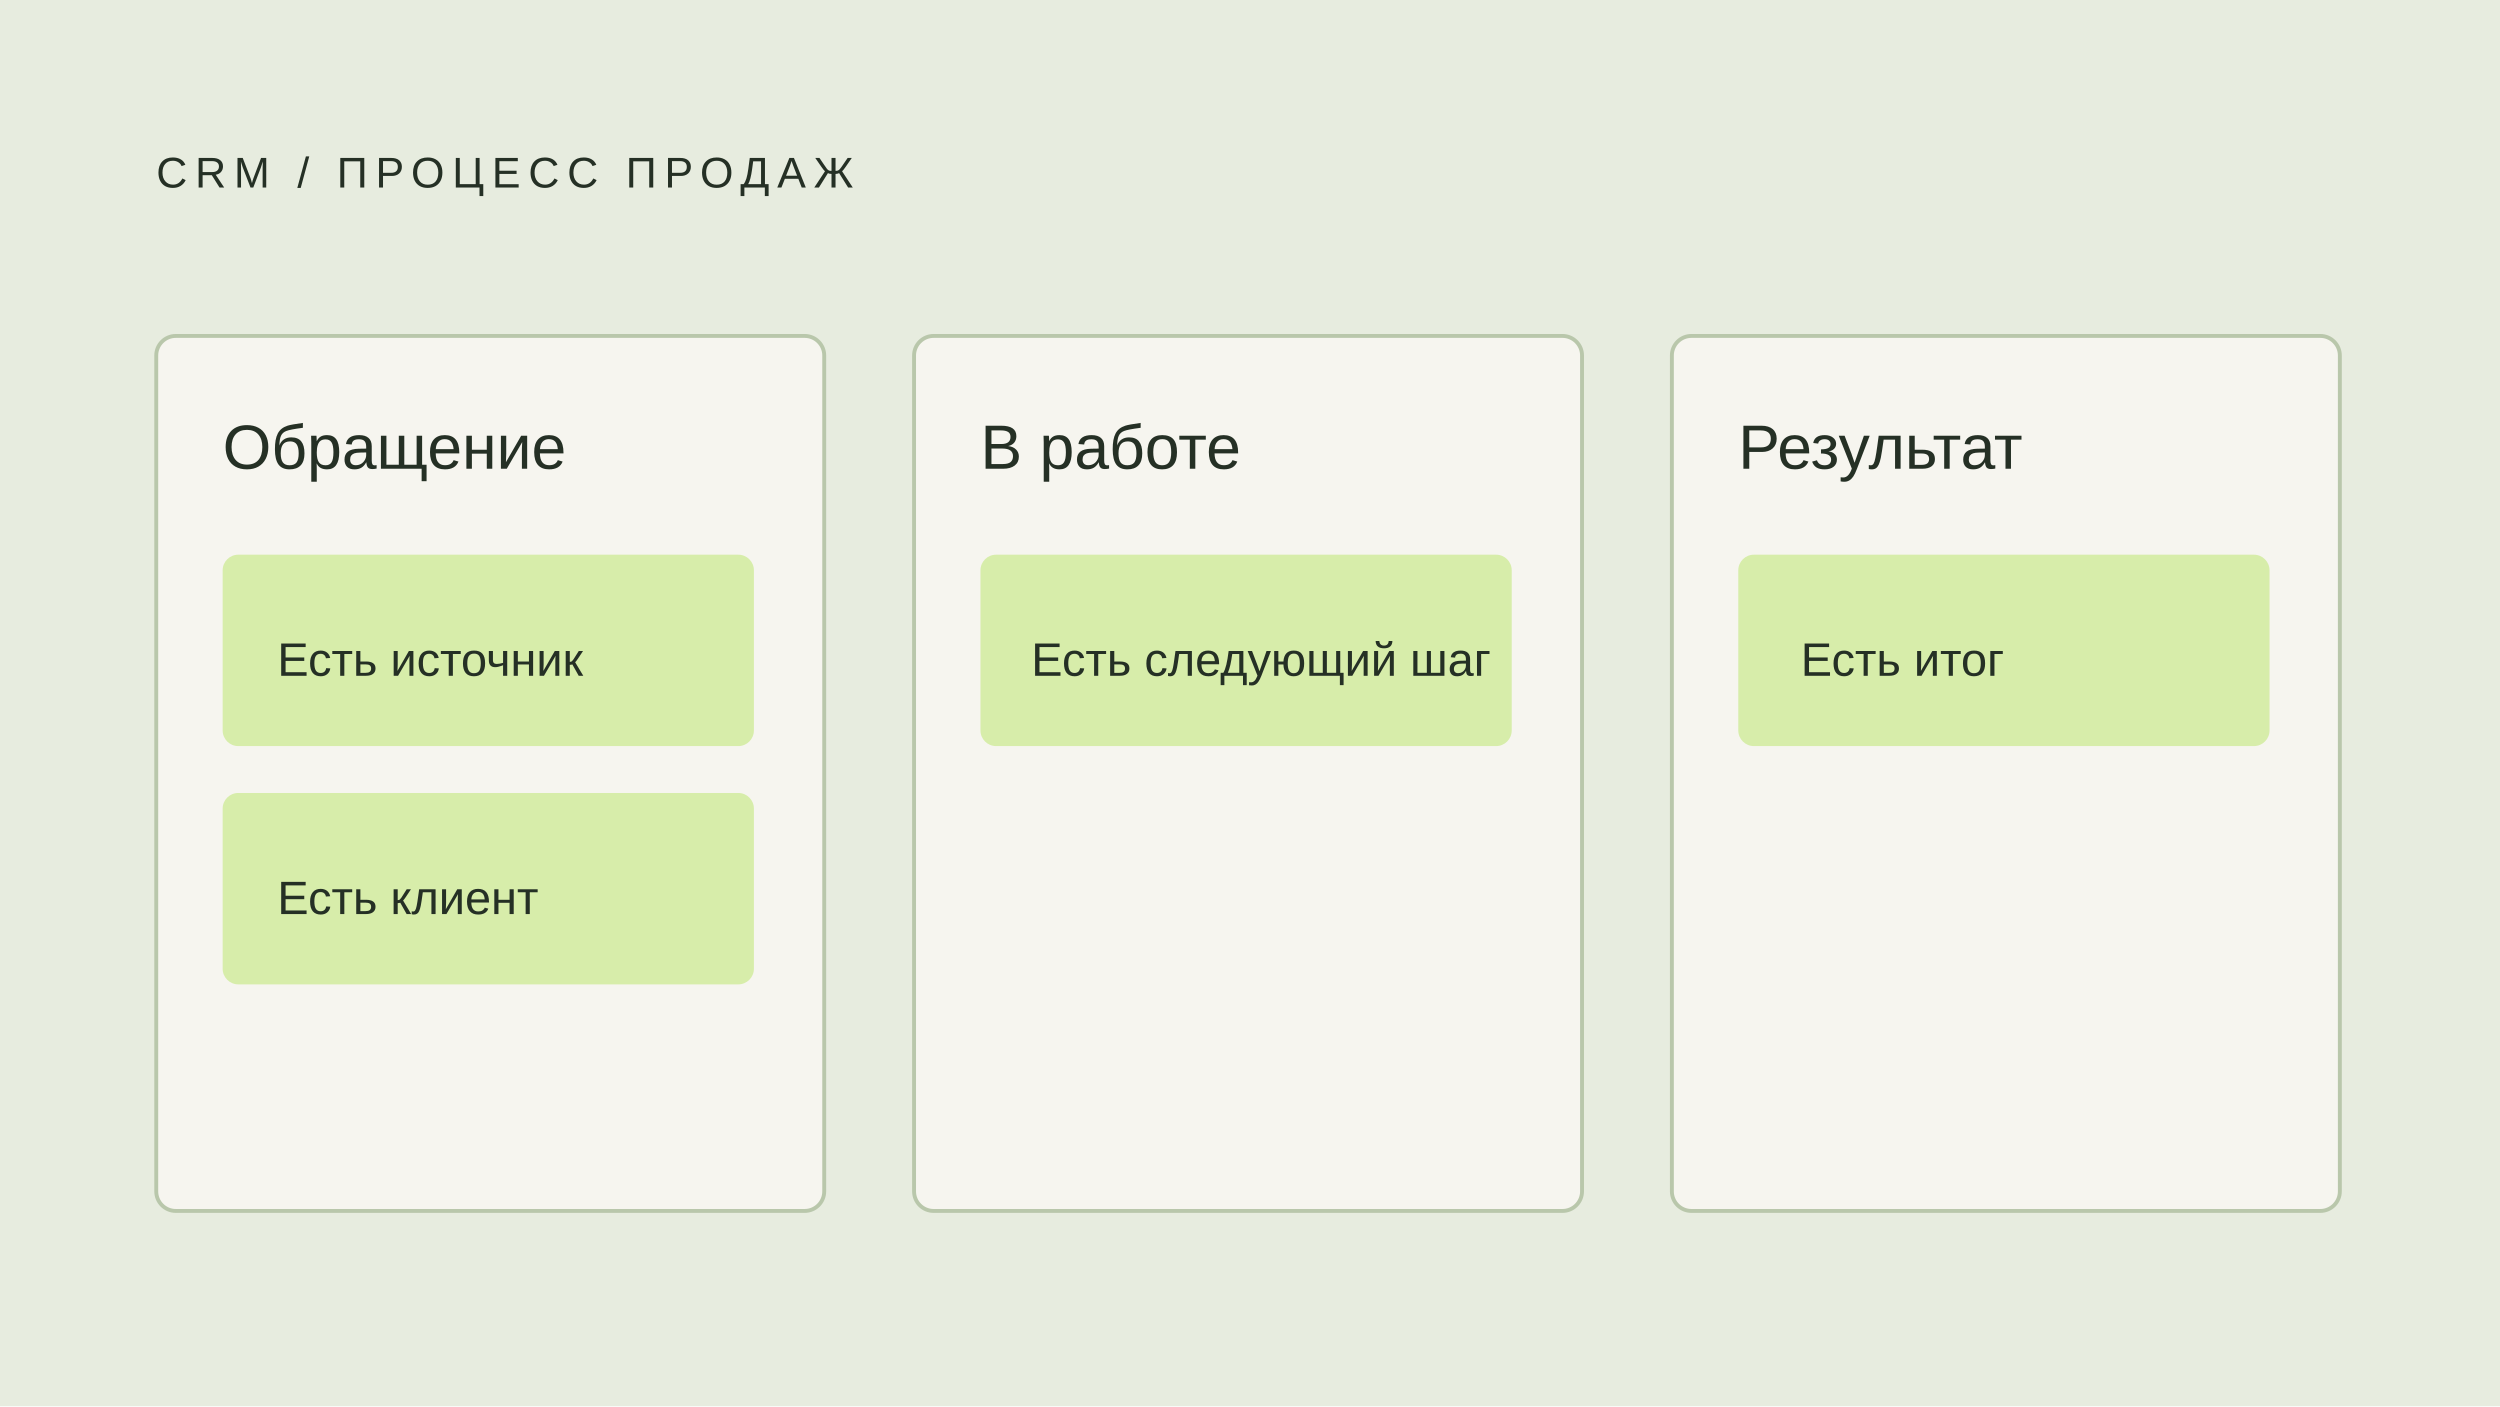
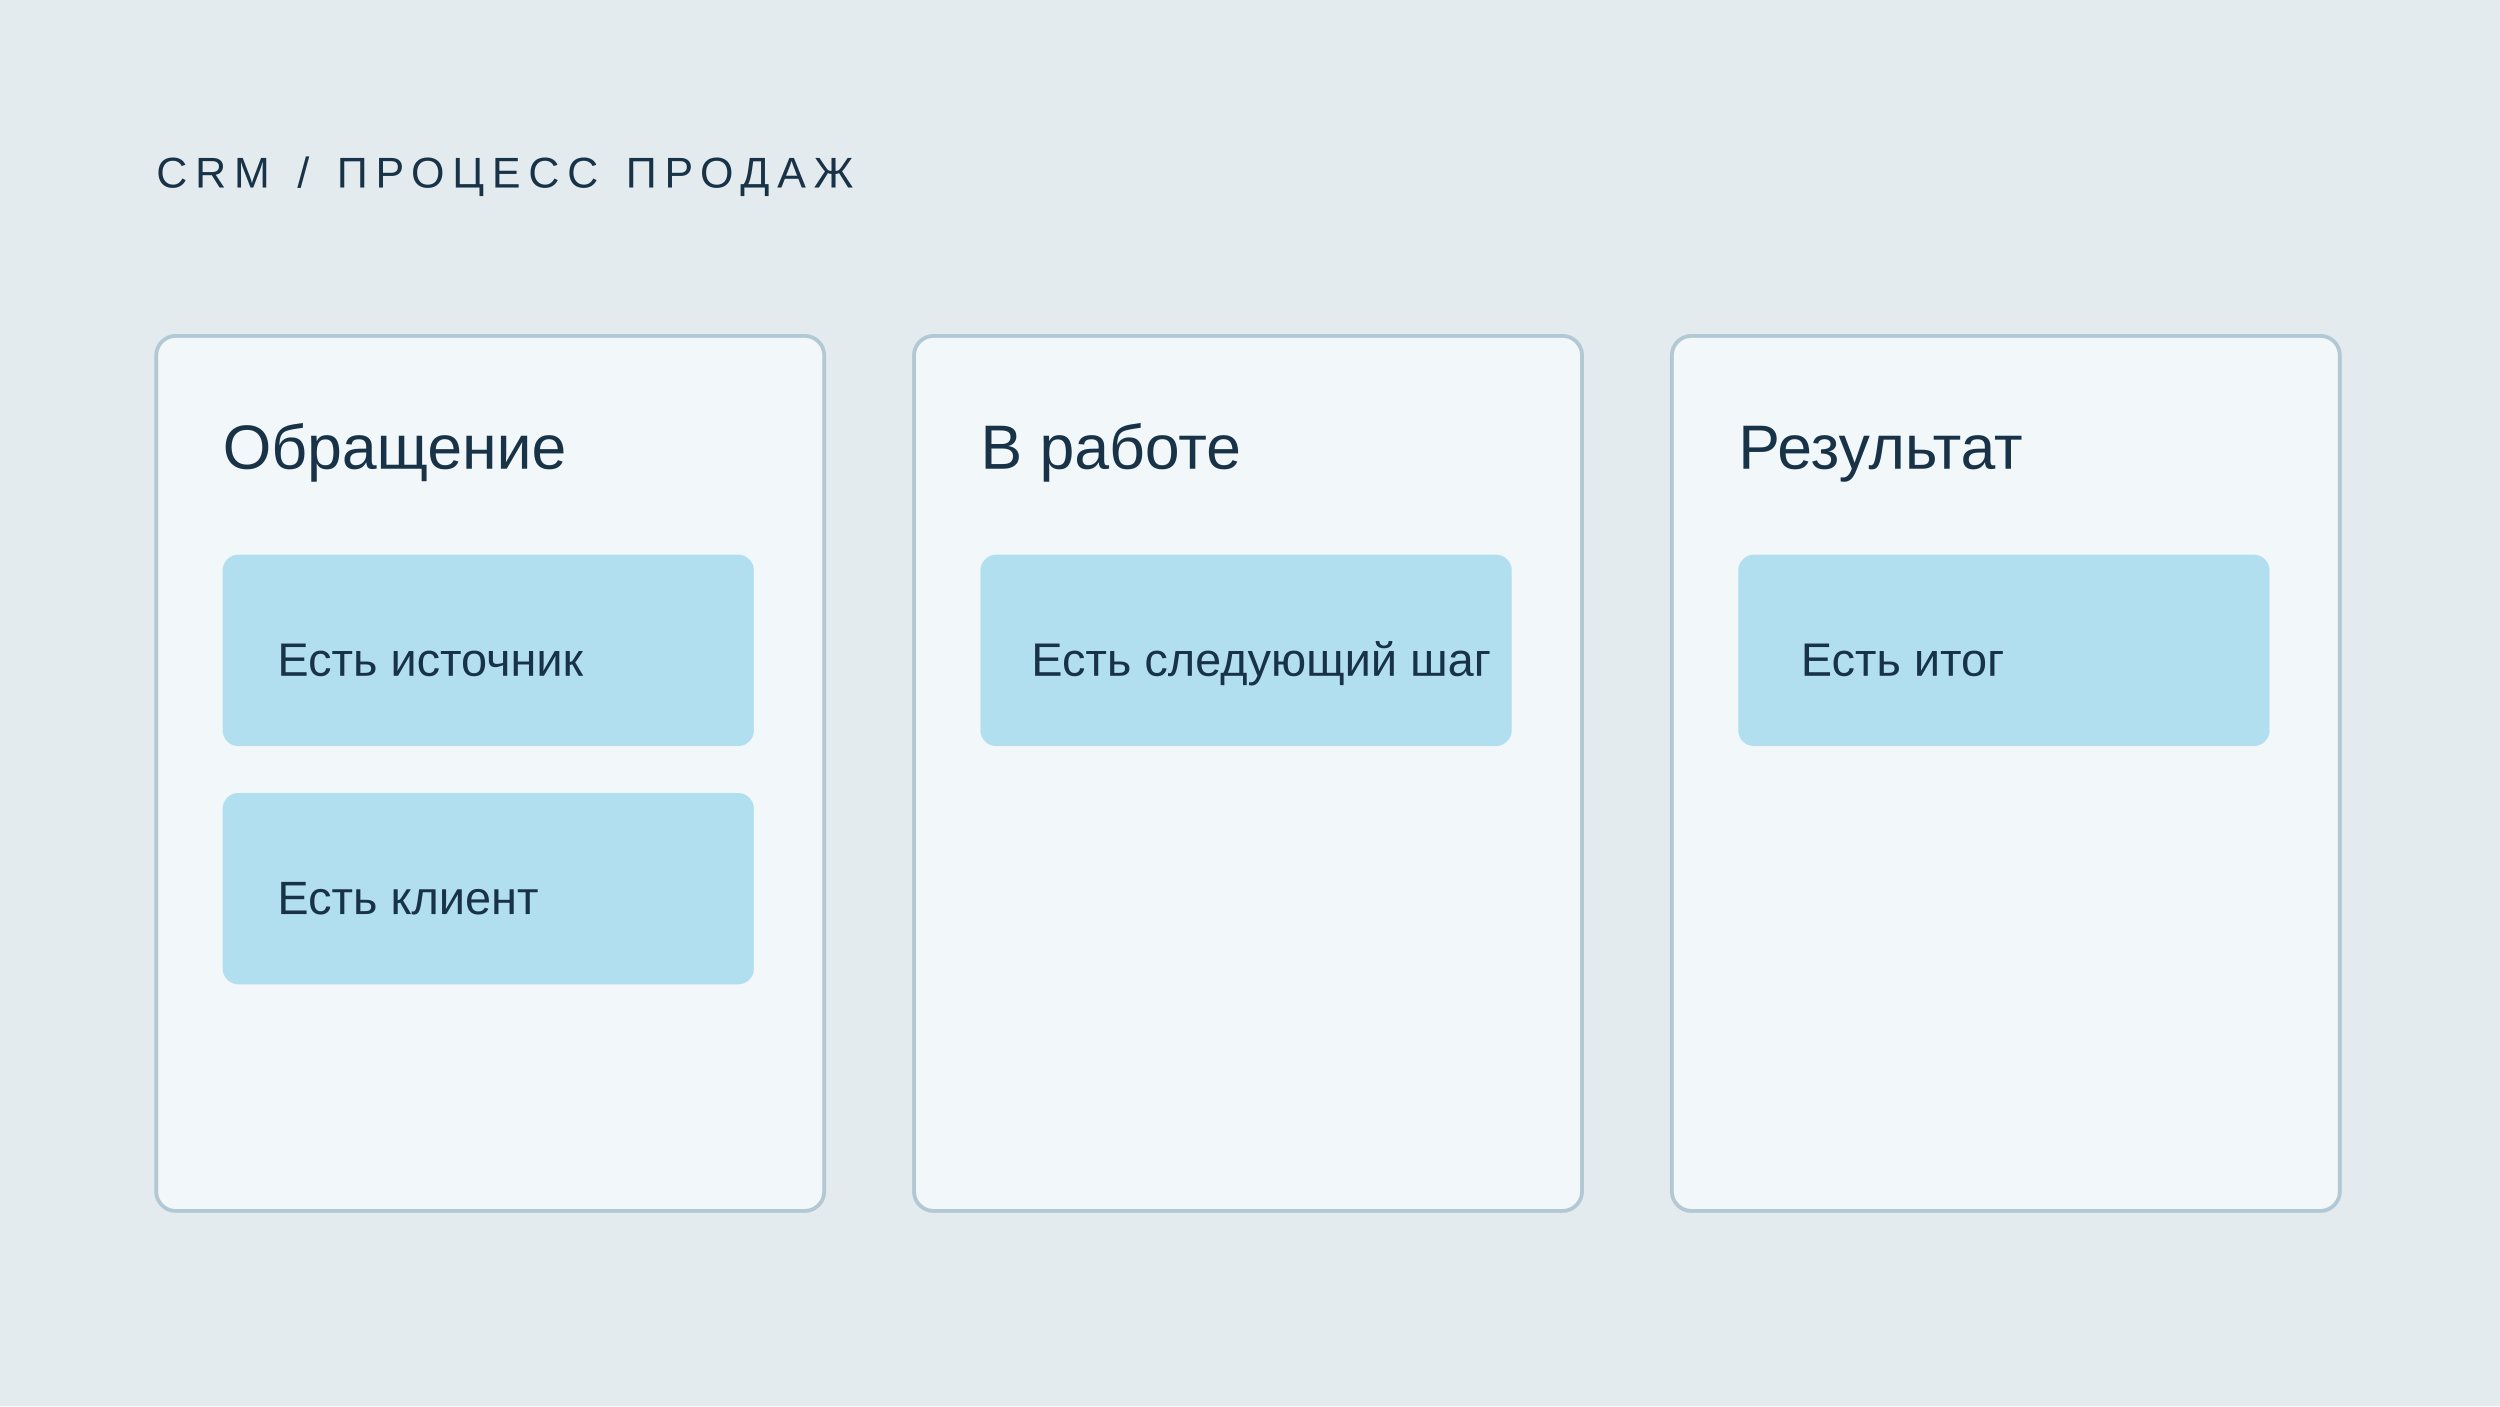
<svg xmlns="http://www.w3.org/2000/svg" viewBox="0 0 640 360">
-   <rect width="640" height="360" fill="#e7ecdf" />
-   <g font-family="Arial" fill="#253025">
+   <rect width="640" height="360" fill="#e3ebef" />
+   <g font-family="Arial" fill="#183347">
    <text x="40" y="48" font-size="11" letter-spacing="2">CRM / ПРОЦЕСС ПРОДАЖ</text>
-     <g fill="#f6f5ef" stroke="#b9c7ab">
+     <g fill="#f2f7fa" stroke="#b2c8d5">
      <rect x="40" y="86" width="171" height="224" rx="5" />
      <rect x="234" y="86" width="171" height="224" rx="5" />
      <rect x="428" y="86" width="171" height="224" rx="5" />
    </g>
    <text x="57" y="120" font-size="16">Обращение</text>
    <text x="251" y="120" font-size="16">В работе</text>
    <text x="445" y="120" font-size="16">Результат</text>
-     <g fill="#d7edaa">
+     <g fill="#b2dfef">
      <rect x="57" y="142" width="136" height="49" rx="4" />
      <rect x="57" y="203" width="136" height="49" rx="4" />
      <rect x="251" y="142" width="136" height="49" rx="4" />
      <rect x="445" y="142" width="136" height="49" rx="4" />
    </g>
    <text x="71" y="173" font-size="12">Есть источник</text>
    <text x="71" y="234" font-size="12">Есть клиент</text>
    <text x="264" y="173" font-size="12">Есть следующий шаг</text>
    <text x="461" y="173" font-size="12">Есть итог</text>
  </g>
</svg>
